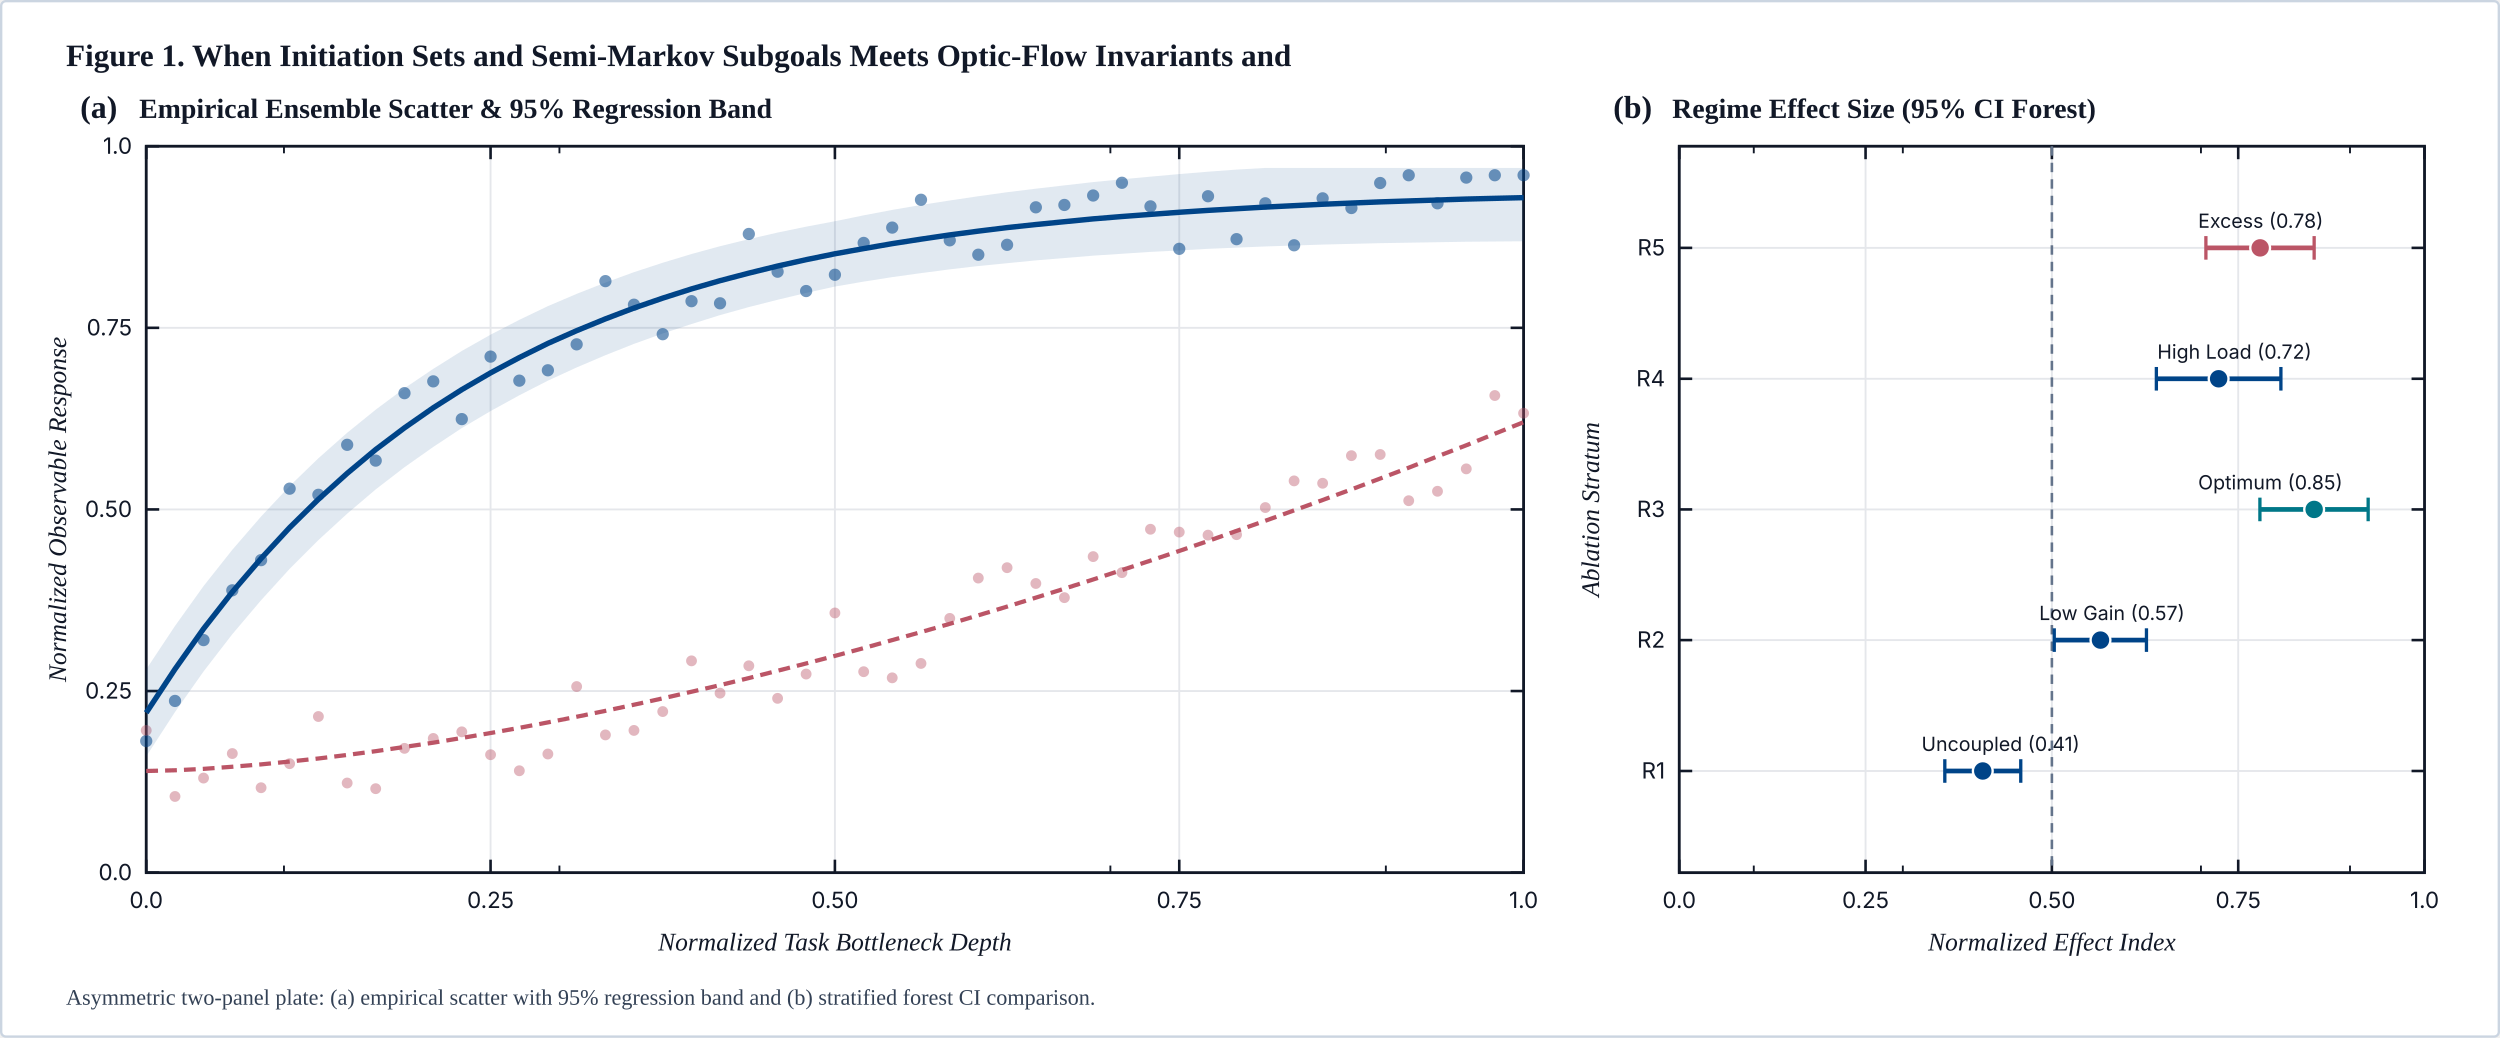
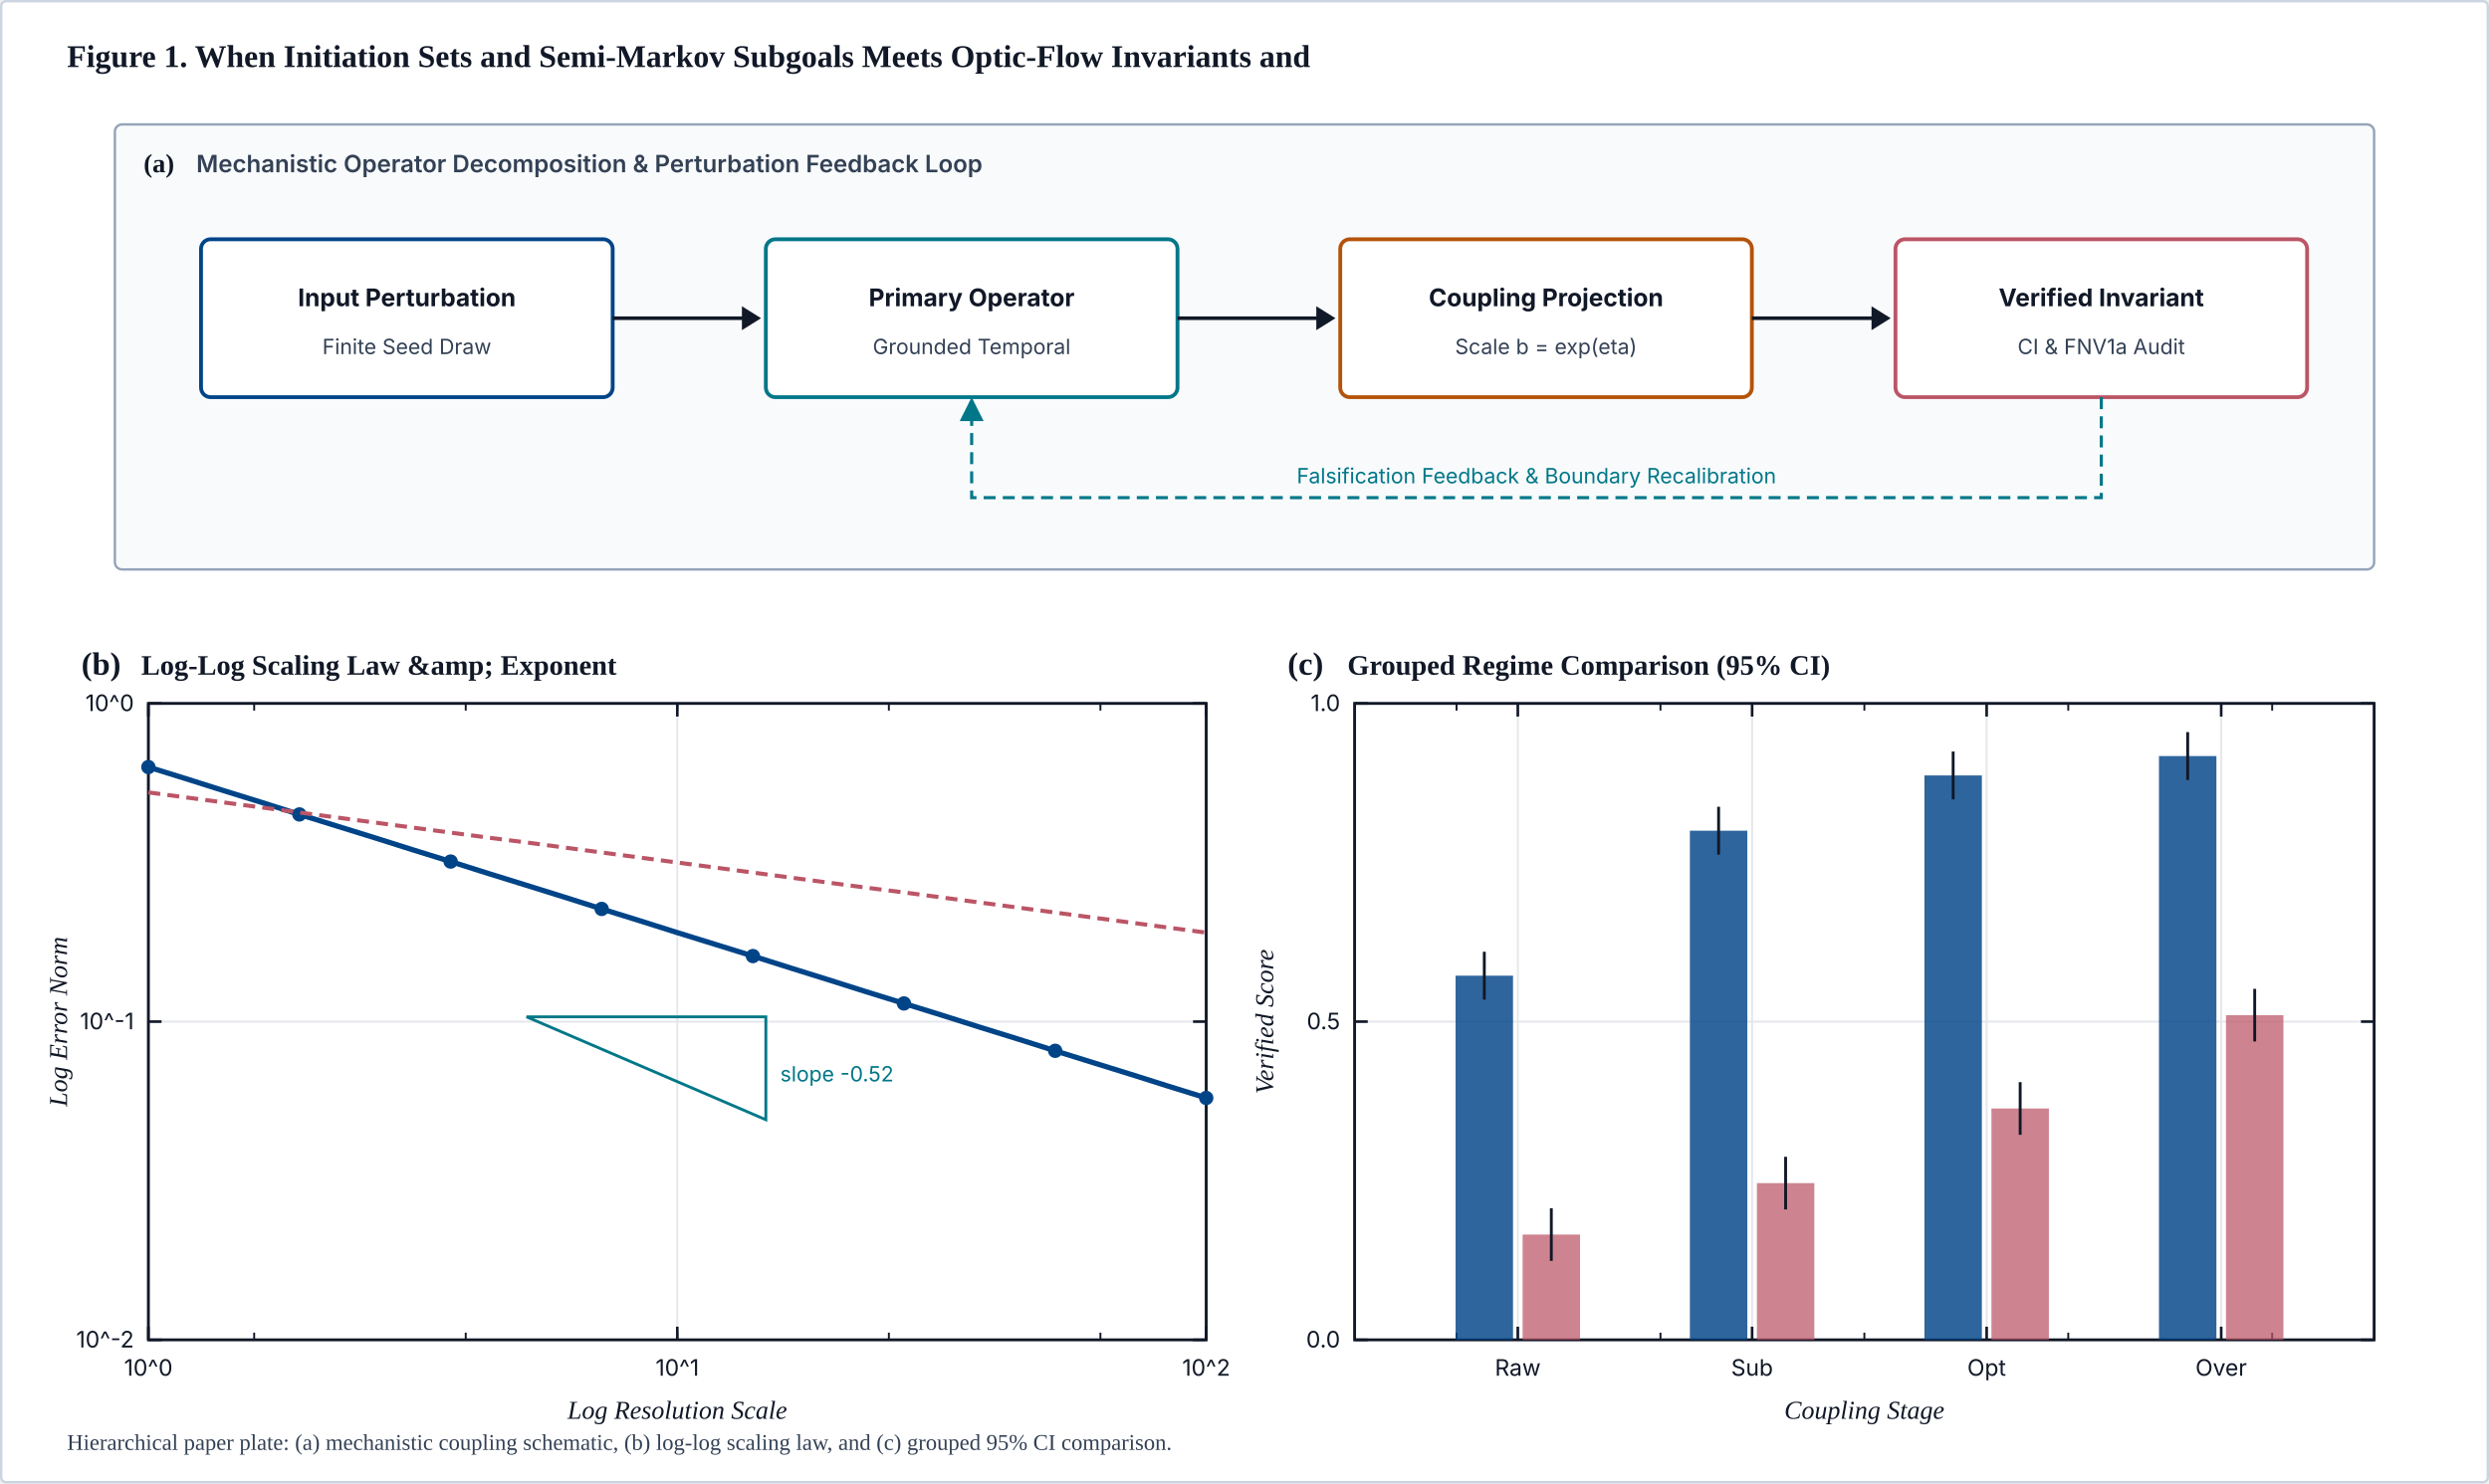
- <svg xmlns="http://www.w3.org/2000/svg" viewBox="0 0 1060 440" width="1060" height="440" role="img" data-figure-style="journal-multipanel" data-chart-layout="wide-scatter-and-forest-ci">
-   <rect x="0.5" y="0.5" width="1059" height="439" rx="2" fill="#ffffff" stroke="#cbd5e1" stroke-width="1" />
+ <svg xmlns="http://www.w3.org/2000/svg" viewBox="0 0 1040 620" width="1040" height="620" role="img" data-figure-style="journal-multipanel" data-chart-layout="top-schematic-bottom-split">
+   <rect x="0.5" y="0.5" width="1039" height="619" rx="2" fill="#ffffff" stroke="#cbd5e1" stroke-width="1" />
  <text x="28" y="28" fill="#111827" font-family="Georgia, 'Times New Roman', serif" font-size="13.2" font-weight="700">Figure 1. When Initiation Sets and Semi-Markov Subgoals Meets Optic-Flow Invariants and</text>
-   <text x="34.0" y="50.0" fill="#111827" font-family="Georgia, 'Times New Roman', serif" font-size="13.5" font-weight="700">(a)</text>
-   <text x="59.0" y="50.0" fill="#111827" font-family="Georgia, 'Times New Roman', serif" font-size="11.8" font-weight="600">Empirical Ensemble Scatter &amp; 95% Regression Band</text>
-   <line x1="62.0" y1="370.0" x2="646.0" y2="370.0" stroke="#e5e7eb" stroke-width="0.8" />
-   <line x1="62.0" y1="293.0" x2="646.0" y2="293.0" stroke="#e5e7eb" stroke-width="0.8" />
-   <line x1="62.0" y1="216.0" x2="646.0" y2="216.0" stroke="#e5e7eb" stroke-width="0.8" />
-   <line x1="62.0" y1="139.0" x2="646.0" y2="139.0" stroke="#e5e7eb" stroke-width="0.8" />
-   <line x1="62.0" y1="62.0" x2="646.0" y2="62.0" stroke="#e5e7eb" stroke-width="0.8" />
-   <line x1="62.0" y1="62.0" x2="62.0" y2="370.0" stroke="#e5e7eb" stroke-width="0.8" />
-   <line x1="208.0" y1="62.0" x2="208.0" y2="370.0" stroke="#e5e7eb" stroke-width="0.8" />
-   <line x1="354.0" y1="62.0" x2="354.0" y2="370.0" stroke="#e5e7eb" stroke-width="0.8" />
-   <line x1="500.0" y1="62.0" x2="500.0" y2="370.0" stroke="#e5e7eb" stroke-width="0.8" />
-   <line x1="646.0" y1="62.0" x2="646.0" y2="370.0" stroke="#e5e7eb" stroke-width="0.8" />
-   <rect x="62.0" y="62.0" width="584.0" height="308.0" fill="none" stroke="#111827" stroke-width="1.2" />
-   <line x1="62.0" y1="370.0" x2="62.0" y2="364.5" stroke="#111827" stroke-width="1.1" />
-   <line x1="62.0" y1="62.0" x2="62.0" y2="67.5" stroke="#111827" stroke-width="1.1" />
-   <text x="62.0" y="385.0" text-anchor="middle" fill="#111827" font-family="Inter, 'Helvetica Neue', Arial, sans-serif" font-size="9.5">0.0</text>
-   <line x1="208.0" y1="370.0" x2="208.0" y2="364.5" stroke="#111827" stroke-width="1.1" />
-   <line x1="208.0" y1="62.0" x2="208.0" y2="67.5" stroke="#111827" stroke-width="1.1" />
-   <text x="208.0" y="385.0" text-anchor="middle" fill="#111827" font-family="Inter, 'Helvetica Neue', Arial, sans-serif" font-size="9.5">0.25</text>
-   <line x1="354.0" y1="370.0" x2="354.0" y2="364.5" stroke="#111827" stroke-width="1.1" />
-   <line x1="354.0" y1="62.0" x2="354.0" y2="67.5" stroke="#111827" stroke-width="1.1" />
-   <text x="354.0" y="385.0" text-anchor="middle" fill="#111827" font-family="Inter, 'Helvetica Neue', Arial, sans-serif" font-size="9.5">0.50</text>
-   <line x1="500.0" y1="370.0" x2="500.0" y2="364.5" stroke="#111827" stroke-width="1.1" />
-   <line x1="500.0" y1="62.0" x2="500.0" y2="67.5" stroke="#111827" stroke-width="1.1" />
-   <text x="500.0" y="385.0" text-anchor="middle" fill="#111827" font-family="Inter, 'Helvetica Neue', Arial, sans-serif" font-size="9.5">0.75</text>
-   <line x1="646.0" y1="370.0" x2="646.0" y2="364.5" stroke="#111827" stroke-width="1.1" />
-   <line x1="646.0" y1="62.0" x2="646.0" y2="67.5" stroke="#111827" stroke-width="1.1" />
-   <text x="646.0" y="385.0" text-anchor="middle" fill="#111827" font-family="Inter, 'Helvetica Neue', Arial, sans-serif" font-size="9.5">1.0</text>
-   <line x1="120.4" y1="370.0" x2="120.4" y2="367.0" stroke="#111827" stroke-width="0.8" />
-   <line x1="120.4" y1="62.0" x2="120.4" y2="65.0" stroke="#111827" stroke-width="0.8" />
-   <line x1="237.2" y1="370.0" x2="237.2" y2="367.0" stroke="#111827" stroke-width="0.8" />
-   <line x1="237.2" y1="62.0" x2="237.2" y2="65.0" stroke="#111827" stroke-width="0.8" />
-   <line x1="354.0" y1="370.0" x2="354.0" y2="367.0" stroke="#111827" stroke-width="0.8" />
-   <line x1="354.0" y1="62.0" x2="354.0" y2="65.0" stroke="#111827" stroke-width="0.8" />
-   <line x1="470.8" y1="370.0" x2="470.8" y2="367.0" stroke="#111827" stroke-width="0.8" />
-   <line x1="470.8" y1="62.0" x2="470.8" y2="65.0" stroke="#111827" stroke-width="0.8" />
-   <line x1="587.6" y1="370.0" x2="587.6" y2="367.0" stroke="#111827" stroke-width="0.8" />
-   <line x1="587.6" y1="62.0" x2="587.6" y2="65.0" stroke="#111827" stroke-width="0.8" />
-   <line x1="62.0" y1="370.0" x2="67.5" y2="370.0" stroke="#111827" stroke-width="1.1" />
-   <line x1="646.0" y1="370.0" x2="640.5" y2="370.0" stroke="#111827" stroke-width="1.1" />
-   <text x="56.0" y="373.2" text-anchor="end" fill="#111827" font-family="Inter, 'Helvetica Neue', Arial, sans-serif" font-size="9.5">0.0</text>
-   <line x1="62.0" y1="293.0" x2="67.5" y2="293.0" stroke="#111827" stroke-width="1.1" />
-   <line x1="646.0" y1="293.0" x2="640.5" y2="293.0" stroke="#111827" stroke-width="1.1" />
-   <text x="56.0" y="296.2" text-anchor="end" fill="#111827" font-family="Inter, 'Helvetica Neue', Arial, sans-serif" font-size="9.5">0.25</text>
-   <line x1="62.0" y1="216.0" x2="67.5" y2="216.0" stroke="#111827" stroke-width="1.1" />
-   <line x1="646.0" y1="216.0" x2="640.5" y2="216.0" stroke="#111827" stroke-width="1.1" />
-   <text x="56.0" y="219.2" text-anchor="end" fill="#111827" font-family="Inter, 'Helvetica Neue', Arial, sans-serif" font-size="9.5">0.50</text>
-   <line x1="62.0" y1="139.0" x2="67.5" y2="139.0" stroke="#111827" stroke-width="1.1" />
-   <line x1="646.0" y1="139.0" x2="640.5" y2="139.0" stroke="#111827" stroke-width="1.1" />
-   <text x="56.0" y="142.2" text-anchor="end" fill="#111827" font-family="Inter, 'Helvetica Neue', Arial, sans-serif" font-size="9.5">0.75</text>
-   <line x1="62.0" y1="62.0" x2="67.5" y2="62.0" stroke="#111827" stroke-width="1.1" />
-   <line x1="646.0" y1="62.0" x2="640.5" y2="62.0" stroke="#111827" stroke-width="1.1" />
-   <text x="56.0" y="65.2" text-anchor="end" fill="#111827" font-family="Inter, 'Helvetica Neue', Arial, sans-serif" font-size="9.5">1.0</text>
-   <text x="354.0" y="403.0" text-anchor="middle" fill="#111827" font-family="Georgia, 'Times New Roman', serif" font-size="10.8" font-style="italic">Normalized Task Bottleneck Depth</text>
-   <text x="28.0" y="216.0" text-anchor="middle" transform="rotate(-90 28.0 216.0)" fill="#111827" font-family="Georgia, 'Times New Roman', serif" font-size="10.8" font-style="italic">Normalized Observable Response</text>
-   <circle cx="62.0" cy="314.2" r="2.6" fill="#004488" fill-opacity="0.55" />
-   <circle cx="62.0" cy="309.7" r="2.3" fill="#bb5566" fill-opacity="0.42" />
-   <circle cx="74.2" cy="297.2" r="2.6" fill="#004488" fill-opacity="0.55" />
-   <circle cx="74.2" cy="337.7" r="2.3" fill="#bb5566" fill-opacity="0.42" />
-   <circle cx="86.3" cy="271.4" r="2.6" fill="#004488" fill-opacity="0.55" />
-   <circle cx="86.3" cy="329.9" r="2.3" fill="#bb5566" fill-opacity="0.42" />
-   <circle cx="98.5" cy="250.3" r="2.6" fill="#004488" fill-opacity="0.55" />
-   <circle cx="98.5" cy="319.5" r="2.3" fill="#bb5566" fill-opacity="0.42" />
-   <circle cx="110.7" cy="237.5" r="2.6" fill="#004488" fill-opacity="0.55" />
-   <circle cx="110.7" cy="334.0" r="2.3" fill="#bb5566" fill-opacity="0.42" />
-   <circle cx="122.8" cy="207.2" r="2.6" fill="#004488" fill-opacity="0.55" />
-   <circle cx="122.8" cy="323.8" r="2.3" fill="#bb5566" fill-opacity="0.42" />
-   <circle cx="135.0" cy="209.8" r="2.6" fill="#004488" fill-opacity="0.55" />
-   <circle cx="135.0" cy="303.8" r="2.3" fill="#bb5566" fill-opacity="0.42" />
-   <circle cx="147.2" cy="188.6" r="2.6" fill="#004488" fill-opacity="0.55" />
-   <circle cx="147.2" cy="332.0" r="2.3" fill="#bb5566" fill-opacity="0.42" />
-   <circle cx="159.3" cy="195.3" r="2.6" fill="#004488" fill-opacity="0.55" />
-   <circle cx="159.3" cy="334.4" r="2.3" fill="#bb5566" fill-opacity="0.42" />
-   <circle cx="171.5" cy="166.7" r="2.6" fill="#004488" fill-opacity="0.55" />
-   <circle cx="171.5" cy="317.3" r="2.3" fill="#bb5566" fill-opacity="0.42" />
-   <circle cx="183.7" cy="161.7" r="2.6" fill="#004488" fill-opacity="0.55" />
-   <circle cx="183.7" cy="313.1" r="2.3" fill="#bb5566" fill-opacity="0.42" />
-   <circle cx="195.8" cy="177.7" r="2.6" fill="#004488" fill-opacity="0.55" />
-   <circle cx="195.8" cy="310.3" r="2.3" fill="#bb5566" fill-opacity="0.42" />
-   <circle cx="208.0" cy="151.2" r="2.6" fill="#004488" fill-opacity="0.55" />
-   <circle cx="208.0" cy="320.0" r="2.3" fill="#bb5566" fill-opacity="0.42" />
-   <circle cx="220.2" cy="161.4" r="2.6" fill="#004488" fill-opacity="0.55" />
-   <circle cx="220.2" cy="326.8" r="2.3" fill="#bb5566" fill-opacity="0.42" />
-   <circle cx="232.3" cy="157.0" r="2.6" fill="#004488" fill-opacity="0.55" />
-   <circle cx="232.3" cy="319.7" r="2.3" fill="#bb5566" fill-opacity="0.42" />
-   <circle cx="244.5" cy="146.0" r="2.6" fill="#004488" fill-opacity="0.55" />
-   <circle cx="244.5" cy="291.1" r="2.3" fill="#bb5566" fill-opacity="0.42" />
-   <circle cx="256.7" cy="119.2" r="2.6" fill="#004488" fill-opacity="0.55" />
-   <circle cx="256.7" cy="311.6" r="2.3" fill="#bb5566" fill-opacity="0.42" />
-   <circle cx="268.8" cy="129.2" r="2.6" fill="#004488" fill-opacity="0.55" />
-   <circle cx="268.8" cy="309.7" r="2.3" fill="#bb5566" fill-opacity="0.42" />
-   <circle cx="281.0" cy="141.7" r="2.6" fill="#004488" fill-opacity="0.55" />
-   <circle cx="281.0" cy="301.7" r="2.3" fill="#bb5566" fill-opacity="0.42" />
-   <circle cx="293.2" cy="127.7" r="2.6" fill="#004488" fill-opacity="0.55" />
-   <circle cx="293.2" cy="280.2" r="2.3" fill="#bb5566" fill-opacity="0.42" />
-   <circle cx="305.3" cy="128.6" r="2.6" fill="#004488" fill-opacity="0.55" />
-   <circle cx="305.3" cy="293.9" r="2.3" fill="#bb5566" fill-opacity="0.42" />
-   <circle cx="317.5" cy="99.2" r="2.6" fill="#004488" fill-opacity="0.55" />
-   <circle cx="317.5" cy="282.3" r="2.3" fill="#bb5566" fill-opacity="0.42" />
-   <circle cx="329.7" cy="115.2" r="2.6" fill="#004488" fill-opacity="0.55" />
-   <circle cx="329.7" cy="296.1" r="2.3" fill="#bb5566" fill-opacity="0.42" />
-   <circle cx="341.8" cy="123.4" r="2.6" fill="#004488" fill-opacity="0.55" />
-   <circle cx="341.8" cy="285.8" r="2.3" fill="#bb5566" fill-opacity="0.42" />
-   <circle cx="354.0" cy="116.5" r="2.6" fill="#004488" fill-opacity="0.55" />
-   <circle cx="354.0" cy="259.9" r="2.3" fill="#bb5566" fill-opacity="0.42" />
-   <circle cx="366.2" cy="103.0" r="2.6" fill="#004488" fill-opacity="0.55" />
-   <circle cx="366.2" cy="284.8" r="2.3" fill="#bb5566" fill-opacity="0.42" />
-   <circle cx="378.3" cy="96.5" r="2.6" fill="#004488" fill-opacity="0.55" />
-   <circle cx="378.3" cy="287.4" r="2.3" fill="#bb5566" fill-opacity="0.42" />
-   <circle cx="390.5" cy="84.7" r="2.6" fill="#004488" fill-opacity="0.55" />
-   <circle cx="390.5" cy="281.3" r="2.3" fill="#bb5566" fill-opacity="0.42" />
-   <circle cx="402.7" cy="101.9" r="2.6" fill="#004488" fill-opacity="0.55" />
-   <circle cx="402.7" cy="262.2" r="2.3" fill="#bb5566" fill-opacity="0.42" />
-   <circle cx="414.8" cy="108.0" r="2.6" fill="#004488" fill-opacity="0.55" />
-   <circle cx="414.8" cy="245.1" r="2.3" fill="#bb5566" fill-opacity="0.42" />
-   <circle cx="427.0" cy="103.8" r="2.6" fill="#004488" fill-opacity="0.55" />
-   <circle cx="427.0" cy="240.7" r="2.3" fill="#bb5566" fill-opacity="0.42" />
-   <circle cx="439.2" cy="87.9" r="2.6" fill="#004488" fill-opacity="0.55" />
-   <circle cx="439.2" cy="247.4" r="2.3" fill="#bb5566" fill-opacity="0.42" />
-   <circle cx="451.3" cy="86.9" r="2.6" fill="#004488" fill-opacity="0.55" />
-   <circle cx="451.3" cy="253.4" r="2.3" fill="#bb5566" fill-opacity="0.42" />
-   <circle cx="463.5" cy="82.9" r="2.6" fill="#004488" fill-opacity="0.55" />
-   <circle cx="463.5" cy="236.0" r="2.3" fill="#bb5566" fill-opacity="0.42" />
-   <circle cx="475.7" cy="77.5" r="2.6" fill="#004488" fill-opacity="0.55" />
-   <circle cx="475.7" cy="242.8" r="2.3" fill="#bb5566" fill-opacity="0.42" />
-   <circle cx="487.8" cy="87.5" r="2.6" fill="#004488" fill-opacity="0.55" />
-   <circle cx="487.8" cy="224.4" r="2.3" fill="#bb5566" fill-opacity="0.42" />
-   <circle cx="500.0" cy="105.5" r="2.6" fill="#004488" fill-opacity="0.55" />
-   <circle cx="500.0" cy="225.6" r="2.3" fill="#bb5566" fill-opacity="0.42" />
-   <circle cx="512.2" cy="83.2" r="2.6" fill="#004488" fill-opacity="0.55" />
-   <circle cx="512.2" cy="226.9" r="2.3" fill="#bb5566" fill-opacity="0.42" />
-   <circle cx="524.3" cy="101.4" r="2.6" fill="#004488" fill-opacity="0.55" />
-   <circle cx="524.3" cy="226.7" r="2.3" fill="#bb5566" fill-opacity="0.42" />
-   <circle cx="536.5" cy="86.2" r="2.6" fill="#004488" fill-opacity="0.55" />
-   <circle cx="536.5" cy="215.2" r="2.3" fill="#bb5566" fill-opacity="0.42" />
-   <circle cx="548.7" cy="104.0" r="2.6" fill="#004488" fill-opacity="0.55" />
-   <circle cx="548.7" cy="203.9" r="2.3" fill="#bb5566" fill-opacity="0.42" />
-   <circle cx="560.8" cy="84.1" r="2.6" fill="#004488" fill-opacity="0.55" />
-   <circle cx="560.8" cy="204.9" r="2.3" fill="#bb5566" fill-opacity="0.42" />
-   <circle cx="573.0" cy="88.2" r="2.6" fill="#004488" fill-opacity="0.55" />
-   <circle cx="573.0" cy="193.2" r="2.3" fill="#bb5566" fill-opacity="0.42" />
-   <circle cx="585.2" cy="77.6" r="2.6" fill="#004488" fill-opacity="0.55" />
-   <circle cx="585.2" cy="192.7" r="2.3" fill="#bb5566" fill-opacity="0.42" />
-   <circle cx="597.3" cy="74.3" r="2.6" fill="#004488" fill-opacity="0.55" />
-   <circle cx="597.3" cy="212.3" r="2.3" fill="#bb5566" fill-opacity="0.42" />
-   <circle cx="609.5" cy="86.2" r="2.6" fill="#004488" fill-opacity="0.55" />
-   <circle cx="609.5" cy="208.3" r="2.3" fill="#bb5566" fill-opacity="0.42" />
-   <circle cx="621.7" cy="75.3" r="2.6" fill="#004488" fill-opacity="0.55" />
-   <circle cx="621.7" cy="198.8" r="2.3" fill="#bb5566" fill-opacity="0.42" />
-   <circle cx="633.8" cy="74.3" r="2.6" fill="#004488" fill-opacity="0.55" />
-   <circle cx="633.8" cy="167.7" r="2.3" fill="#bb5566" fill-opacity="0.42" />
-   <circle cx="646.0" cy="74.3" r="2.6" fill="#004488" fill-opacity="0.55" />
-   <circle cx="646.0" cy="175.2" r="2.3" fill="#bb5566" fill-opacity="0.42" />
-   <polygon points="62.0,283.8 74.2,265.4 86.3,248.5 98.5,233.1 110.7,219.0 122.8,206.1 135.0,194.3 147.2,183.5 159.3,173.7 171.5,164.6 183.7,156.4 195.8,148.8 208.0,141.9 220.2,135.6 232.3,129.8 244.5,124.6 256.7,119.8 268.8,115.4 281.0,111.4 293.2,107.7 305.3,104.4 317.5,101.4 329.7,98.6 341.8,96.1 354.0,93.8 366.2,91.3 378.3,89.0 390.5,86.9 402.7,85.0 414.8,83.2 427.0,81.5 439.2,80.0 451.3,78.6 463.5,77.2 475.7,76.0 487.8,74.9 500.0,73.8 512.2,72.8 524.3,71.9 536.5,71.2 548.7,71.2 560.8,71.2 573.0,71.2 585.2,71.2 597.3,71.2 609.5,71.2 621.7,71.2 633.8,71.2 646.0,71.2 646.0,102.3 633.8,102.4 621.7,102.5 609.5,102.7 597.3,102.9 585.2,103.1 573.0,103.4 560.8,103.7 548.7,104.1 536.5,104.5 524.3,105.0 512.2,105.5 500.0,106.2 487.8,106.8 475.7,107.6 463.5,108.4 451.3,109.4 439.2,110.4 427.0,111.6 414.8,112.8 402.7,114.2 390.5,115.8 378.3,117.5 366.2,119.4 354.0,121.5 341.8,124.2 329.7,127.1 317.5,130.2 305.3,133.6 293.2,137.4 281.0,141.4 268.8,145.8 256.7,150.6 244.5,155.8 232.3,161.4 220.2,167.6 208.0,174.3 195.8,181.5 183.7,189.5 171.5,198.1 159.3,207.5 147.2,217.8 135.0,229.0 122.8,241.2 110.7,254.5 98.5,268.9 86.3,284.7 74.2,301.9 62.0,320.7" fill="#004488" fill-opacity="0.12" />
-   <path d="M62.0,302.2 L74.2,283.7 L86.3,266.6 L98.5,251.0 L110.7,236.8 L122.8,223.7 L135.0,211.7 L147.2,200.7 L159.3,190.6 L171.5,181.4 L183.7,172.9 L195.8,165.2 L208.0,158.1 L220.2,151.6 L232.3,145.6 L244.5,140.2 L256.7,135.2 L268.8,130.6 L281.0,126.4 L293.2,122.5 L305.3,119.0 L317.5,115.8 L329.7,112.8 L341.8,110.1 L354.0,107.6 L366.2,105.4 L378.3,103.3 L390.5,101.4 L402.7,99.6 L414.8,98.0 L427.0,96.5 L439.2,95.2 L451.3,94.0 L463.5,92.8 L475.7,91.8 L487.8,90.9 L500.0,90.0 L512.2,89.2 L524.3,88.5 L536.5,87.8 L548.7,87.2 L560.8,86.6 L573.0,86.1 L585.2,85.6 L597.3,85.2 L609.5,84.8 L621.7,84.4 L633.8,84.1 L646.0,83.8" fill="none" stroke="#004488" stroke-width="2.3" />
-   <path d="M62.0,326.9 L74.2,326.6 L86.3,326.0 L98.5,325.1 L110.7,324.1 L122.8,322.9 L135.0,321.6 L147.2,320.1 L159.3,318.5 L171.5,316.7 L183.7,314.9 L195.8,312.9 L208.0,310.8 L220.2,308.6 L232.3,306.3 L244.5,303.9 L256.7,301.4 L268.8,298.8 L281.0,296.1 L293.2,293.3 L305.3,290.5 L317.5,287.5 L329.7,284.4 L341.8,281.3 L354.0,278.1 L366.2,274.8 L378.3,271.4 L390.5,268.0 L402.7,264.5 L414.8,260.9 L427.0,257.2 L439.2,253.4 L451.3,249.6 L463.5,245.7 L475.7,241.7 L487.8,237.7 L500.0,233.6 L512.2,229.4 L524.3,225.1 L536.5,220.8 L548.7,216.4 L560.8,212.0 L573.0,207.5 L585.2,202.9 L597.3,198.3 L609.5,193.5 L621.7,188.8 L633.8,183.9 L646.0,179.0" fill="none" stroke="#bb5566" stroke-width="1.8" stroke-dasharray="5 3" />
-   <text x="684.0" y="50.0" fill="#111827" font-family="Georgia, 'Times New Roman', serif" font-size="13.5" font-weight="700">(b)</text>
-   <text x="709.0" y="50.0" fill="#111827" font-family="Georgia, 'Times New Roman', serif" font-size="11.8" font-weight="600">Regime Effect Size (95% CI Forest)</text>
-   <line x1="712.0" y1="326.9" x2="1028.0" y2="326.9" stroke="#e5e7eb" stroke-width="0.8" />
-   <line x1="712.0" y1="271.4" x2="1028.0" y2="271.4" stroke="#e5e7eb" stroke-width="0.8" />
-   <line x1="712.0" y1="216.0" x2="1028.0" y2="216.0" stroke="#e5e7eb" stroke-width="0.8" />
-   <line x1="712.0" y1="160.6" x2="1028.0" y2="160.6" stroke="#e5e7eb" stroke-width="0.8" />
-   <line x1="712.0" y1="105.1" x2="1028.0" y2="105.1" stroke="#e5e7eb" stroke-width="0.8" />
-   <line x1="712.0" y1="62.0" x2="712.0" y2="370.0" stroke="#e5e7eb" stroke-width="0.8" />
-   <line x1="791.0" y1="62.0" x2="791.0" y2="370.0" stroke="#e5e7eb" stroke-width="0.8" />
-   <line x1="870.0" y1="62.0" x2="870.0" y2="370.0" stroke="#e5e7eb" stroke-width="0.8" />
-   <line x1="949.0" y1="62.0" x2="949.0" y2="370.0" stroke="#e5e7eb" stroke-width="0.8" />
-   <line x1="1028.0" y1="62.0" x2="1028.0" y2="370.0" stroke="#e5e7eb" stroke-width="0.8" />
-   <rect x="712.0" y="62.0" width="316.0" height="308.0" fill="none" stroke="#111827" stroke-width="1.2" />
-   <line x1="712.0" y1="370.0" x2="712.0" y2="364.5" stroke="#111827" stroke-width="1.1" />
-   <line x1="712.0" y1="62.0" x2="712.0" y2="67.5" stroke="#111827" stroke-width="1.1" />
-   <text x="712.0" y="385.0" text-anchor="middle" fill="#111827" font-family="Inter, 'Helvetica Neue', Arial, sans-serif" font-size="9.5">0.0</text>
-   <line x1="791.0" y1="370.0" x2="791.0" y2="364.5" stroke="#111827" stroke-width="1.1" />
-   <line x1="791.0" y1="62.0" x2="791.0" y2="67.5" stroke="#111827" stroke-width="1.1" />
-   <text x="791.0" y="385.0" text-anchor="middle" fill="#111827" font-family="Inter, 'Helvetica Neue', Arial, sans-serif" font-size="9.5">0.25</text>
-   <line x1="870.0" y1="370.0" x2="870.0" y2="364.5" stroke="#111827" stroke-width="1.1" />
-   <line x1="870.0" y1="62.0" x2="870.0" y2="67.5" stroke="#111827" stroke-width="1.1" />
-   <text x="870.0" y="385.0" text-anchor="middle" fill="#111827" font-family="Inter, 'Helvetica Neue', Arial, sans-serif" font-size="9.5">0.50</text>
-   <line x1="949.0" y1="370.0" x2="949.0" y2="364.5" stroke="#111827" stroke-width="1.1" />
-   <line x1="949.0" y1="62.0" x2="949.0" y2="67.5" stroke="#111827" stroke-width="1.1" />
-   <text x="949.0" y="385.0" text-anchor="middle" fill="#111827" font-family="Inter, 'Helvetica Neue', Arial, sans-serif" font-size="9.5">0.75</text>
-   <line x1="1028.0" y1="370.0" x2="1028.0" y2="364.5" stroke="#111827" stroke-width="1.1" />
-   <line x1="1028.0" y1="62.0" x2="1028.0" y2="67.5" stroke="#111827" stroke-width="1.1" />
-   <text x="1028.0" y="385.0" text-anchor="middle" fill="#111827" font-family="Inter, 'Helvetica Neue', Arial, sans-serif" font-size="9.5">1.0</text>
-   <line x1="743.6" y1="370.0" x2="743.6" y2="367.0" stroke="#111827" stroke-width="0.8" />
-   <line x1="743.6" y1="62.0" x2="743.6" y2="65.0" stroke="#111827" stroke-width="0.8" />
-   <line x1="806.8" y1="370.0" x2="806.8" y2="367.0" stroke="#111827" stroke-width="0.8" />
-   <line x1="806.8" y1="62.0" x2="806.8" y2="65.0" stroke="#111827" stroke-width="0.8" />
-   <line x1="870.0" y1="370.0" x2="870.0" y2="367.0" stroke="#111827" stroke-width="0.8" />
-   <line x1="870.0" y1="62.0" x2="870.0" y2="65.0" stroke="#111827" stroke-width="0.8" />
-   <line x1="933.2" y1="370.0" x2="933.2" y2="367.0" stroke="#111827" stroke-width="0.8" />
-   <line x1="933.2" y1="62.0" x2="933.2" y2="65.0" stroke="#111827" stroke-width="0.8" />
-   <line x1="996.4" y1="370.0" x2="996.4" y2="367.0" stroke="#111827" stroke-width="0.8" />
-   <line x1="996.4" y1="62.0" x2="996.4" y2="65.0" stroke="#111827" stroke-width="0.8" />
-   <line x1="712.0" y1="326.9" x2="717.5" y2="326.9" stroke="#111827" stroke-width="1.1" />
-   <line x1="1028.0" y1="326.9" x2="1022.5" y2="326.9" stroke="#111827" stroke-width="1.1" />
-   <text x="706.0" y="330.1" text-anchor="end" fill="#111827" font-family="Inter, 'Helvetica Neue', Arial, sans-serif" font-size="9.5">R1</text>
-   <line x1="712.0" y1="271.4" x2="717.5" y2="271.4" stroke="#111827" stroke-width="1.1" />
-   <line x1="1028.0" y1="271.4" x2="1022.5" y2="271.4" stroke="#111827" stroke-width="1.1" />
-   <text x="706.0" y="274.6" text-anchor="end" fill="#111827" font-family="Inter, 'Helvetica Neue', Arial, sans-serif" font-size="9.5">R2</text>
-   <line x1="712.0" y1="216.0" x2="717.5" y2="216.0" stroke="#111827" stroke-width="1.1" />
-   <line x1="1028.0" y1="216.0" x2="1022.5" y2="216.0" stroke="#111827" stroke-width="1.1" />
-   <text x="706.0" y="219.2" text-anchor="end" fill="#111827" font-family="Inter, 'Helvetica Neue', Arial, sans-serif" font-size="9.5">R3</text>
-   <line x1="712.0" y1="160.6" x2="717.5" y2="160.6" stroke="#111827" stroke-width="1.1" />
-   <line x1="1028.0" y1="160.6" x2="1022.5" y2="160.6" stroke="#111827" stroke-width="1.1" />
-   <text x="706.0" y="163.8" text-anchor="end" fill="#111827" font-family="Inter, 'Helvetica Neue', Arial, sans-serif" font-size="9.5">R4</text>
-   <line x1="712.0" y1="105.1" x2="717.5" y2="105.1" stroke="#111827" stroke-width="1.1" />
-   <line x1="1028.0" y1="105.1" x2="1022.5" y2="105.1" stroke="#111827" stroke-width="1.1" />
-   <text x="706.0" y="108.3" text-anchor="end" fill="#111827" font-family="Inter, 'Helvetica Neue', Arial, sans-serif" font-size="9.5">R5</text>
-   <text x="870.0" y="403.0" text-anchor="middle" fill="#111827" font-family="Georgia, 'Times New Roman', serif" font-size="10.8" font-style="italic">Normalized Effect Index</text>
-   <text x="678.0" y="216.0" text-anchor="middle" transform="rotate(-90 678.0 216.0)" fill="#111827" font-family="Georgia, 'Times New Roman', serif" font-size="10.8" font-style="italic">Ablation Stratum</text>
-   <line x1="870.0" y1="62.0" x2="870.0" y2="370.0" stroke="#64748b" stroke-width="1.1" stroke-dasharray="4 3" />
-   <line x1="824.6" y1="326.9" x2="856.8" y2="326.9" stroke="#004488" stroke-width="2.0" />
-   <line x1="824.6" y1="321.9" x2="824.6" y2="331.9" stroke="#004488" stroke-width="1.4" />
-   <line x1="856.8" y1="321.9" x2="856.8" y2="331.9" stroke="#004488" stroke-width="1.4" />
-   <circle cx="840.7" cy="326.9" r="4.2" fill="#004488" stroke="#ffffff" stroke-width="1.0" />
-   <text x="814.7" y="318.4" fill="#111827" font-family="Inter, 'Helvetica Neue', Arial, sans-serif" font-size="8.3">Uncoupled (0.41)</text>
-   <line x1="871.0" y1="271.4" x2="910.1" y2="271.4" stroke="#004488" stroke-width="2.0" />
-   <line x1="871.0" y1="266.4" x2="871.0" y2="276.4" stroke="#004488" stroke-width="1.4" />
-   <line x1="910.1" y1="266.4" x2="910.1" y2="276.4" stroke="#004488" stroke-width="1.4" />
-   <circle cx="890.6" cy="271.4" r="4.2" fill="#004488" stroke="#ffffff" stroke-width="1.0" />
-   <text x="864.6" y="262.9" fill="#111827" font-family="Inter, 'Helvetica Neue', Arial, sans-serif" font-size="8.3">Low Gain (0.57)</text>
-   <line x1="958.2" y1="216.0" x2="1004.1" y2="216.0" stroke="#007788" stroke-width="2.0" />
-   <line x1="958.2" y1="211.0" x2="958.2" y2="221.0" stroke="#007788" stroke-width="1.4" />
-   <line x1="1004.1" y1="211.0" x2="1004.1" y2="221.0" stroke="#007788" stroke-width="1.4" />
-   <circle cx="981.2" cy="216.0" r="4.2" fill="#007788" stroke="#ffffff" stroke-width="1.0" />
-   <text x="932.0" y="207.5" fill="#111827" font-family="Inter, 'Helvetica Neue', Arial, sans-serif" font-size="8.3">Optimum (0.85)</text>
-   <line x1="914.3" y1="160.6" x2="967.1" y2="160.6" stroke="#004488" stroke-width="2.0" />
-   <line x1="914.3" y1="155.6" x2="914.3" y2="165.6" stroke="#004488" stroke-width="1.4" />
-   <line x1="967.1" y1="155.6" x2="967.1" y2="165.6" stroke="#004488" stroke-width="1.4" />
-   <circle cx="940.7" cy="160.6" r="4.2" fill="#004488" stroke="#ffffff" stroke-width="1.0" />
-   <text x="914.7" y="152.1" fill="#111827" font-family="Inter, 'Helvetica Neue', Arial, sans-serif" font-size="8.3">High Load (0.72)</text>
-   <line x1="935.3" y1="105.1" x2="981.2" y2="105.1" stroke="#bb5566" stroke-width="2.0" />
-   <line x1="935.3" y1="100.1" x2="935.3" y2="110.1" stroke="#bb5566" stroke-width="1.4" />
-   <line x1="981.2" y1="100.1" x2="981.2" y2="110.1" stroke="#bb5566" stroke-width="1.4" />
-   <circle cx="958.3" cy="105.1" r="4.2" fill="#bb5566" stroke="#ffffff" stroke-width="1.0" />
-   <text x="932.0" y="96.6" fill="#111827" font-family="Inter, 'Helvetica Neue', Arial, sans-serif" font-size="8.3">Excess (0.78)</text>
-   <text x="28" y="426" fill="#334155" font-family="Georgia, 'Times New Roman', serif" font-size="9.4">Asymmetric two-panel plate: (a) empirical scatter with 95% regression band and (b) stratified forest CI comparison.</text>
+   <rect x="48" y="52" width="944" height="186" rx="3" fill="#f8fafc" stroke="#94a3b8" stroke-width="1.0" />
+   <text x="60" y="72" fill="#111827" font-family="Georgia, 'Times New Roman', serif" font-size="11.0" font-weight="700">(a)</text>
+   <text x="82" y="72" fill="#334155" font-family="Inter, 'Helvetica Neue', Arial, sans-serif" font-size="10.0" font-weight="600">Mechanistic Operator Decomposition &amp; Perturbation Feedback Loop</text>
+   <rect x="84.0" y="100" width="172" height="66" rx="4" fill="#ffffff" stroke="#004488" stroke-width="1.6" />
+   <text x="170.0" y="128" text-anchor="middle" fill="#111827" font-family="Inter, 'Helvetica Neue', Arial, sans-serif" font-size="10.2" font-weight="700">Input Perturbation</text>
+   <text x="170.0" y="148" text-anchor="middle" fill="#334155" font-family="Inter, 'Helvetica Neue', Arial, sans-serif" font-size="8.8">Finite Seed Draw</text>
+   <line x1="256.0" y1="133" x2="314.0" y2="133" stroke="#111827" stroke-width="1.5" />
+   <polygon points="310.0,128 318.0,133 310.0,138" fill="#111827" />
+   <rect x="320.0" y="100" width="172" height="66" rx="4" fill="#ffffff" stroke="#007788" stroke-width="1.6" />
+   <text x="406.0" y="128" text-anchor="middle" fill="#111827" font-family="Inter, 'Helvetica Neue', Arial, sans-serif" font-size="10.2" font-weight="700">Primary Operator</text>
+   <text x="406.0" y="148" text-anchor="middle" fill="#334155" font-family="Inter, 'Helvetica Neue', Arial, sans-serif" font-size="8.8">Grounded Temporal</text>
+   <line x1="492.0" y1="133" x2="554.0" y2="133" stroke="#111827" stroke-width="1.5" />
+   <polygon points="550.0,128 558.0,133 550.0,138" fill="#111827" />
+   <rect x="560.0" y="100" width="172" height="66" rx="4" fill="#ffffff" stroke="#b45309" stroke-width="1.6" />
+   <text x="646.0" y="128" text-anchor="middle" fill="#111827" font-family="Inter, 'Helvetica Neue', Arial, sans-serif" font-size="10.2" font-weight="700">Coupling Projection</text>
+   <text x="646.0" y="148" text-anchor="middle" fill="#334155" font-family="Inter, 'Helvetica Neue', Arial, sans-serif" font-size="8.8">Scale b = exp(eta)</text>
+   <line x1="732.0" y1="133" x2="786.0" y2="133" stroke="#111827" stroke-width="1.5" />
+   <polygon points="782.0,128 790.0,133 782.0,138" fill="#111827" />
+   <rect x="792.0" y="100" width="172" height="66" rx="4" fill="#ffffff" stroke="#bb5566" stroke-width="1.6" />
+   <text x="878.0" y="128" text-anchor="middle" fill="#111827" font-family="Inter, 'Helvetica Neue', Arial, sans-serif" font-size="10.2" font-weight="700">Verified Invariant</text>
+   <text x="878.0" y="148" text-anchor="middle" fill="#334155" font-family="Inter, 'Helvetica Neue', Arial, sans-serif" font-size="8.8">CI &amp; FNV1a Audit</text>
+   <path d="M878,166 L878,208 L406,208 L406,172" fill="none" stroke="#007788" stroke-width="1.3" stroke-dasharray="5 3" />
+   <polygon points="401,176 406,166 411,176" fill="#007788" />
+   <text x="642" y="202" text-anchor="middle" fill="#007788" font-family="Inter, 'Helvetica Neue', Arial, sans-serif" font-size="8.8">Falsification Feedback &amp; Boundary Recalibration</text>
+   <text x="34.0" y="282.0" fill="#111827" font-family="Georgia, 'Times New Roman', serif" font-size="13.5" font-weight="700">(b)</text>
+   <text x="59.0" y="282.0" fill="#111827" font-family="Georgia, 'Times New Roman', serif" font-size="11.8" font-weight="600">Log-Log Scaling Law &amp;amp; Exponent</text>
+   <line x1="62.0" y1="560.0" x2="504.0" y2="560.0" stroke="#e5e7eb" stroke-width="0.8" />
+   <line x1="62.0" y1="427.0" x2="504.0" y2="427.0" stroke="#e5e7eb" stroke-width="0.8" />
+   <line x1="62.0" y1="294.0" x2="504.0" y2="294.0" stroke="#e5e7eb" stroke-width="0.8" />
+   <line x1="62.0" y1="294.0" x2="62.0" y2="560.0" stroke="#e5e7eb" stroke-width="0.8" />
+   <line x1="283.0" y1="294.0" x2="283.0" y2="560.0" stroke="#e5e7eb" stroke-width="0.8" />
+   <line x1="504.0" y1="294.0" x2="504.0" y2="560.0" stroke="#e5e7eb" stroke-width="0.8" />
+   <rect x="62.0" y="294.0" width="442.0" height="266.0" fill="none" stroke="#111827" stroke-width="1.2" />
+   <line x1="62.0" y1="560.0" x2="62.0" y2="554.5" stroke="#111827" stroke-width="1.1" />
+   <line x1="62.0" y1="294.0" x2="62.0" y2="299.5" stroke="#111827" stroke-width="1.1" />
+   <text x="62.0" y="575.0" text-anchor="middle" fill="#111827" font-family="Inter, 'Helvetica Neue', Arial, sans-serif" font-size="9.5">10^0</text>
+   <line x1="283.0" y1="560.0" x2="283.0" y2="554.5" stroke="#111827" stroke-width="1.1" />
+   <line x1="283.0" y1="294.0" x2="283.0" y2="299.5" stroke="#111827" stroke-width="1.1" />
+   <text x="283.0" y="575.0" text-anchor="middle" fill="#111827" font-family="Inter, 'Helvetica Neue', Arial, sans-serif" font-size="9.5">10^1</text>
+   <line x1="504.0" y1="560.0" x2="504.0" y2="554.5" stroke="#111827" stroke-width="1.1" />
+   <line x1="504.0" y1="294.0" x2="504.0" y2="299.5" stroke="#111827" stroke-width="1.1" />
+   <text x="504.0" y="575.0" text-anchor="middle" fill="#111827" font-family="Inter, 'Helvetica Neue', Arial, sans-serif" font-size="9.5">10^2</text>
+   <line x1="106.2" y1="560.0" x2="106.2" y2="557.0" stroke="#111827" stroke-width="0.8" />
+   <line x1="106.2" y1="294.0" x2="106.2" y2="297.0" stroke="#111827" stroke-width="0.8" />
+   <line x1="194.6" y1="560.0" x2="194.6" y2="557.0" stroke="#111827" stroke-width="0.8" />
+   <line x1="194.6" y1="294.0" x2="194.6" y2="297.0" stroke="#111827" stroke-width="0.8" />
+   <line x1="283.0" y1="560.0" x2="283.0" y2="557.0" stroke="#111827" stroke-width="0.8" />
+   <line x1="283.0" y1="294.0" x2="283.0" y2="297.0" stroke="#111827" stroke-width="0.8" />
+   <line x1="371.4" y1="560.0" x2="371.4" y2="557.0" stroke="#111827" stroke-width="0.8" />
+   <line x1="371.4" y1="294.0" x2="371.4" y2="297.0" stroke="#111827" stroke-width="0.8" />
+   <line x1="459.8" y1="560.0" x2="459.8" y2="557.0" stroke="#111827" stroke-width="0.8" />
+   <line x1="459.8" y1="294.0" x2="459.8" y2="297.0" stroke="#111827" stroke-width="0.8" />
+   <line x1="62.0" y1="560.0" x2="67.5" y2="560.0" stroke="#111827" stroke-width="1.1" />
+   <line x1="504.0" y1="560.0" x2="498.5" y2="560.0" stroke="#111827" stroke-width="1.1" />
+   <text x="56.0" y="563.2" text-anchor="end" fill="#111827" font-family="Inter, 'Helvetica Neue', Arial, sans-serif" font-size="9.5">10^-2</text>
+   <line x1="62.0" y1="427.0" x2="67.5" y2="427.0" stroke="#111827" stroke-width="1.1" />
+   <line x1="504.0" y1="427.0" x2="498.5" y2="427.0" stroke="#111827" stroke-width="1.1" />
+   <text x="56.0" y="430.2" text-anchor="end" fill="#111827" font-family="Inter, 'Helvetica Neue', Arial, sans-serif" font-size="9.5">10^-1</text>
+   <line x1="62.0" y1="294.0" x2="67.5" y2="294.0" stroke="#111827" stroke-width="1.1" />
+   <line x1="504.0" y1="294.0" x2="498.5" y2="294.0" stroke="#111827" stroke-width="1.1" />
+   <text x="56.0" y="297.2" text-anchor="end" fill="#111827" font-family="Inter, 'Helvetica Neue', Arial, sans-serif" font-size="9.5">10^0</text>
+   <text x="283.0" y="593.0" text-anchor="middle" fill="#111827" font-family="Georgia, 'Times New Roman', serif" font-size="10.8" font-style="italic">Log Resolution Scale</text>
+   <text x="28.0" y="427.0" text-anchor="middle" transform="rotate(-90 28.0 427.0)" fill="#111827" font-family="Georgia, 'Times New Roman', serif" font-size="10.8" font-style="italic">Log Error Norm</text>
+   <circle cx="62.0" cy="320.6" r="3.0" fill="#004488" />
+   <circle cx="125.1" cy="340.4" r="3.0" fill="#004488" />
+   <circle cx="188.3" cy="360.1" r="3.0" fill="#004488" />
+   <circle cx="251.4" cy="379.9" r="3.0" fill="#004488" />
+   <circle cx="314.6" cy="399.6" r="3.0" fill="#004488" />
+   <circle cx="377.7" cy="419.4" r="3.0" fill="#004488" />
+   <circle cx="440.9" cy="439.2" r="3.0" fill="#004488" />
+   <circle cx="504.0" cy="458.9" r="3.0" fill="#004488" />
+   <path d="M62.0,320.6 L77.8,325.5 L93.6,330.5 L109.4,335.4 L125.1,340.4 L140.9,345.3 L156.7,350.2 L172.5,355.2 L188.3,360.1 L204.1,365.1 L219.9,370.0 L235.6,374.9 L251.4,379.9 L267.2,384.8 L283.0,389.8 L298.8,394.7 L314.6,399.6 L330.4,404.6 L346.1,409.5 L361.9,414.5 L377.7,419.4 L393.5,424.3 L409.3,429.3 L425.1,434.2 L440.9,439.2 L456.6,444.1 L472.4,449.0 L488.2,454.0 L504.0,458.9" fill="none" stroke="#004488" stroke-width="2.2" />
+   <path d="M62.0,331.2 L77.8,333.3 L93.6,335.4 L109.4,337.5 L125.1,339.6 L140.9,341.7 L156.7,343.8 L172.5,345.9 L188.3,348.0 L204.1,350.1 L219.9,352.1 L235.6,354.2 L251.4,356.3 L267.2,358.4 L283.0,360.5 L298.8,362.6 L314.6,364.7 L330.4,366.8 L346.1,368.9 L361.9,371.0 L377.7,373.0 L393.5,375.1 L409.3,377.2 L425.1,379.3 L440.9,381.4 L456.6,383.5 L472.4,385.6 L488.2,387.7 L504.0,389.8" fill="none" stroke="#bb5566" stroke-width="1.7" stroke-dasharray="5 3" />
+   <polygon points="220,425 320,425 320,468" fill="none" stroke="#007788" stroke-width="1.2" />
+   <text x="326" y="452" fill="#007788" font-family="Inter, 'Helvetica Neue', Arial, sans-serif" font-size="8.8">slope -0.52</text>
+   <text x="538.0" y="282.0" fill="#111827" font-family="Georgia, 'Times New Roman', serif" font-size="13.5" font-weight="700">(c)</text>
+   <text x="563.0" y="282.0" fill="#111827" font-family="Georgia, 'Times New Roman', serif" font-size="11.8" font-weight="600">Grouped Regime Comparison (95% CI)</text>
+   <line x1="566.0" y1="560.0" x2="992.0" y2="560.0" stroke="#e5e7eb" stroke-width="0.8" />
+   <line x1="566.0" y1="427.0" x2="992.0" y2="427.0" stroke="#e5e7eb" stroke-width="0.8" />
+   <line x1="566.0" y1="294.0" x2="992.0" y2="294.0" stroke="#e5e7eb" stroke-width="0.8" />
+   <line x1="634.2" y1="294.0" x2="634.2" y2="560.0" stroke="#e5e7eb" stroke-width="0.8" />
+   <line x1="732.1" y1="294.0" x2="732.1" y2="560.0" stroke="#e5e7eb" stroke-width="0.8" />
+   <line x1="830.1" y1="294.0" x2="830.1" y2="560.0" stroke="#e5e7eb" stroke-width="0.8" />
+   <line x1="928.1" y1="294.0" x2="928.1" y2="560.0" stroke="#e5e7eb" stroke-width="0.8" />
+   <rect x="566.0" y="294.0" width="426.0" height="266.0" fill="none" stroke="#111827" stroke-width="1.2" />
+   <line x1="634.2" y1="560.0" x2="634.2" y2="554.5" stroke="#111827" stroke-width="1.1" />
+   <line x1="634.2" y1="294.0" x2="634.2" y2="299.5" stroke="#111827" stroke-width="1.1" />
+   <text x="634.2" y="575.0" text-anchor="middle" fill="#111827" font-family="Inter, 'Helvetica Neue', Arial, sans-serif" font-size="9.5">Raw</text>
+   <line x1="732.1" y1="560.0" x2="732.1" y2="554.5" stroke="#111827" stroke-width="1.1" />
+   <line x1="732.1" y1="294.0" x2="732.1" y2="299.5" stroke="#111827" stroke-width="1.1" />
+   <text x="732.1" y="575.0" text-anchor="middle" fill="#111827" font-family="Inter, 'Helvetica Neue', Arial, sans-serif" font-size="9.5">Sub</text>
+   <line x1="830.1" y1="560.0" x2="830.1" y2="554.5" stroke="#111827" stroke-width="1.1" />
+   <line x1="830.1" y1="294.0" x2="830.1" y2="299.5" stroke="#111827" stroke-width="1.1" />
+   <text x="830.1" y="575.0" text-anchor="middle" fill="#111827" font-family="Inter, 'Helvetica Neue', Arial, sans-serif" font-size="9.5">Opt</text>
+   <line x1="928.1" y1="560.0" x2="928.1" y2="554.5" stroke="#111827" stroke-width="1.1" />
+   <line x1="928.1" y1="294.0" x2="928.1" y2="299.5" stroke="#111827" stroke-width="1.1" />
+   <text x="928.1" y="575.0" text-anchor="middle" fill="#111827" font-family="Inter, 'Helvetica Neue', Arial, sans-serif" font-size="9.5">Over</text>
+   <line x1="608.6" y1="560.0" x2="608.6" y2="557.0" stroke="#111827" stroke-width="0.8" />
+   <line x1="608.6" y1="294.0" x2="608.6" y2="297.0" stroke="#111827" stroke-width="0.8" />
+   <line x1="693.8" y1="560.0" x2="693.8" y2="557.0" stroke="#111827" stroke-width="0.8" />
+   <line x1="693.8" y1="294.0" x2="693.8" y2="297.0" stroke="#111827" stroke-width="0.8" />
+   <line x1="779.0" y1="560.0" x2="779.0" y2="557.0" stroke="#111827" stroke-width="0.8" />
+   <line x1="779.0" y1="294.0" x2="779.0" y2="297.0" stroke="#111827" stroke-width="0.8" />
+   <line x1="864.2" y1="560.0" x2="864.2" y2="557.0" stroke="#111827" stroke-width="0.8" />
+   <line x1="864.2" y1="294.0" x2="864.2" y2="297.0" stroke="#111827" stroke-width="0.8" />
+   <line x1="949.4" y1="560.0" x2="949.4" y2="557.0" stroke="#111827" stroke-width="0.8" />
+   <line x1="949.4" y1="294.0" x2="949.4" y2="297.0" stroke="#111827" stroke-width="0.8" />
+   <line x1="566.0" y1="560.0" x2="571.5" y2="560.0" stroke="#111827" stroke-width="1.1" />
+   <line x1="992.0" y1="560.0" x2="986.5" y2="560.0" stroke="#111827" stroke-width="1.1" />
+   <text x="560.0" y="563.2" text-anchor="end" fill="#111827" font-family="Inter, 'Helvetica Neue', Arial, sans-serif" font-size="9.5">0.0</text>
+   <line x1="566.0" y1="427.0" x2="571.5" y2="427.0" stroke="#111827" stroke-width="1.1" />
+   <line x1="992.0" y1="427.0" x2="986.5" y2="427.0" stroke="#111827" stroke-width="1.1" />
+   <text x="560.0" y="430.2" text-anchor="end" fill="#111827" font-family="Inter, 'Helvetica Neue', Arial, sans-serif" font-size="9.5">0.5</text>
+   <line x1="566.0" y1="294.0" x2="571.5" y2="294.0" stroke="#111827" stroke-width="1.1" />
+   <line x1="992.0" y1="294.0" x2="986.5" y2="294.0" stroke="#111827" stroke-width="1.1" />
+   <text x="560.0" y="297.2" text-anchor="end" fill="#111827" font-family="Inter, 'Helvetica Neue', Arial, sans-serif" font-size="9.5">1.0</text>
+   <text x="779.0" y="593.0" text-anchor="middle" fill="#111827" font-family="Georgia, 'Times New Roman', serif" font-size="10.8" font-style="italic">Coupling Stage</text>
+   <text x="532.0" y="427.0" text-anchor="middle" transform="rotate(-90 532.0 427.0)" fill="#111827" font-family="Georgia, 'Times New Roman', serif" font-size="10.8" font-style="italic">Verified Score</text>
+   <rect x="608.2" y="407.8" width="24.0" height="152.2" fill="#004488" fill-opacity="0.82" />
+   <line x1="620.2" y1="397.8" x2="620.2" y2="417.8" stroke="#111827" stroke-width="1.2" />
+   <rect x="636.2" y="516.0" width="24.0" height="44.0" fill="#bb5566" fill-opacity="0.72" />
+   <line x1="648.2" y1="505.0" x2="648.2" y2="527.0" stroke="#111827" stroke-width="1.2" />
+   <rect x="706.1" y="347.2" width="24.0" height="212.8" fill="#004488" fill-opacity="0.82" />
+   <line x1="718.1" y1="337.2" x2="718.1" y2="357.2" stroke="#111827" stroke-width="1.2" />
+   <rect x="734.1" y="494.5" width="24.0" height="65.5" fill="#bb5566" fill-opacity="0.72" />
+   <line x1="746.1" y1="483.5" x2="746.1" y2="505.5" stroke="#111827" stroke-width="1.2" />
+   <rect x="804.1" y="324.1" width="24.0" height="235.9" fill="#004488" fill-opacity="0.82" />
+   <line x1="816.1" y1="314.1" x2="816.1" y2="334.1" stroke="#111827" stroke-width="1.2" />
+   <rect x="832.1" y="463.3" width="24.0" height="96.7" fill="#bb5566" fill-opacity="0.72" />
+   <line x1="844.1" y1="452.3" x2="844.1" y2="474.3" stroke="#111827" stroke-width="1.2" />
+   <rect x="902.1" y="316.0" width="24.0" height="244.0" fill="#004488" fill-opacity="0.82" />
+   <line x1="914.1" y1="306.0" x2="914.1" y2="326.0" stroke="#111827" stroke-width="1.2" />
+   <rect x="930.1" y="424.3" width="24.0" height="135.7" fill="#bb5566" fill-opacity="0.72" />
+   <line x1="942.1" y1="413.3" x2="942.1" y2="435.3" stroke="#111827" stroke-width="1.2" />
+   <text x="28" y="606" fill="#334155" font-family="Georgia, 'Times New Roman', serif" font-size="9.4">Hierarchical paper plate: (a) mechanistic coupling schematic, (b) log-log scaling law, and (c) grouped 95% CI comparison.</text>
</svg>
